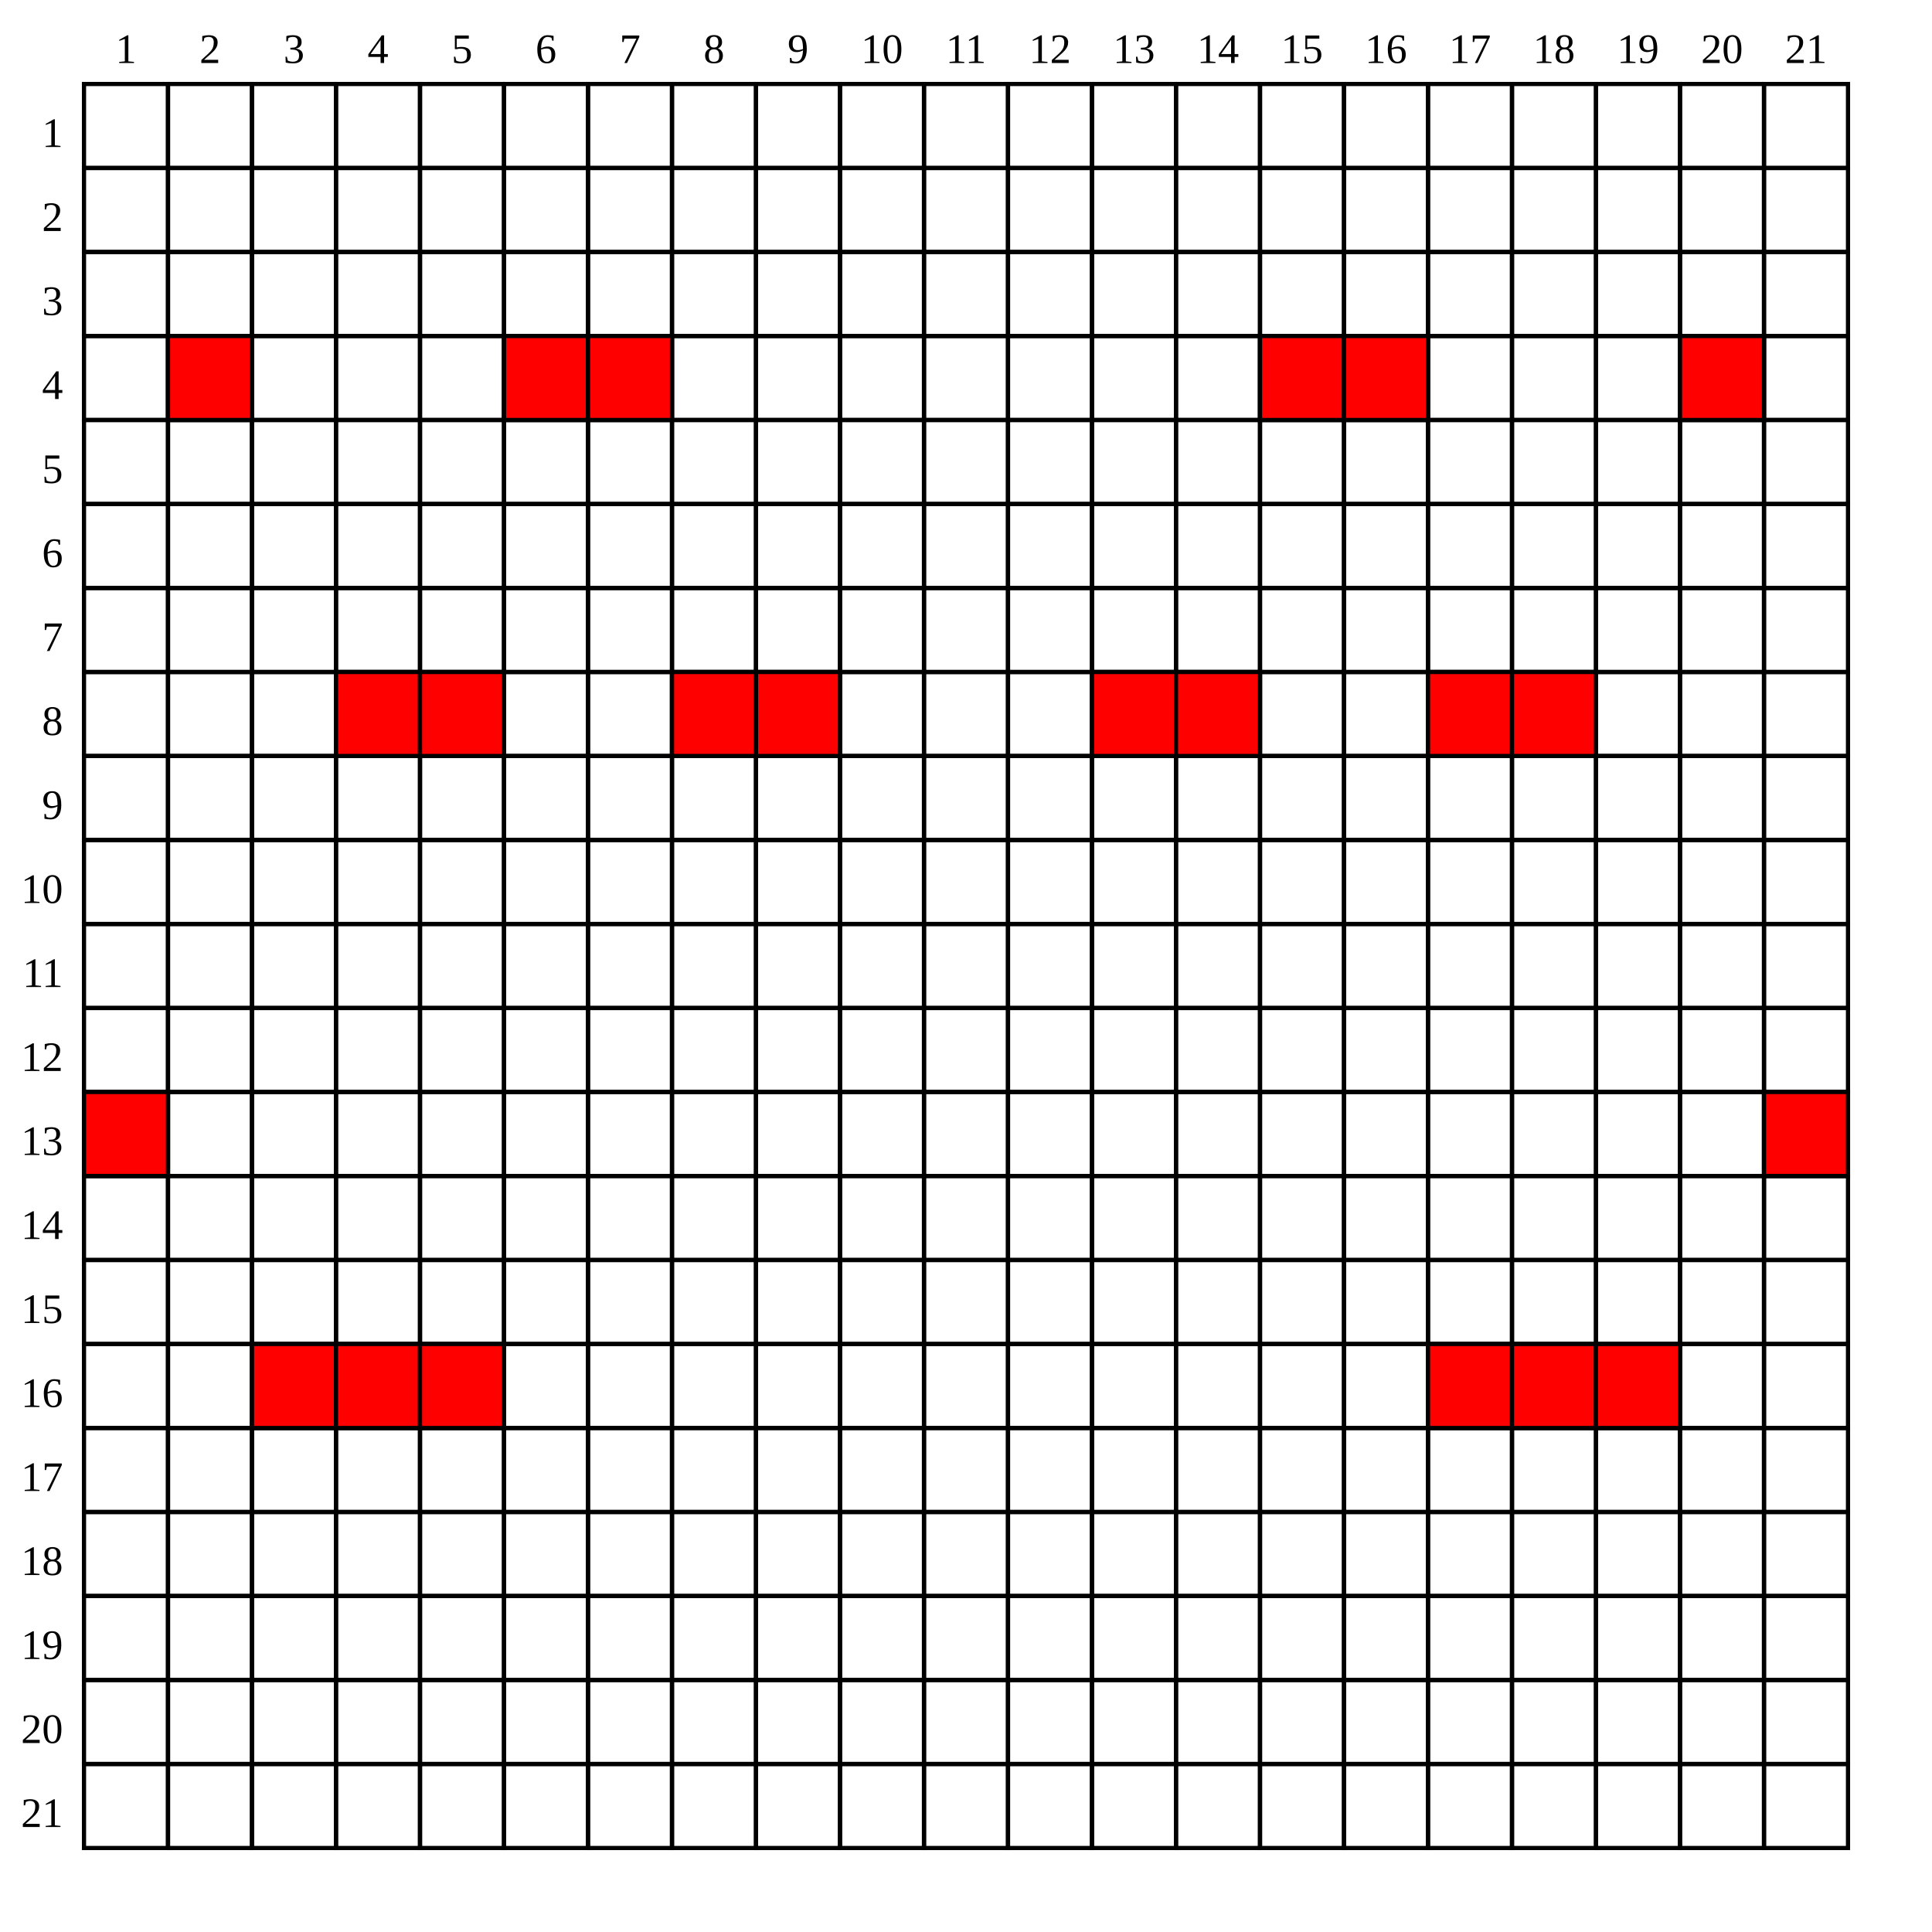
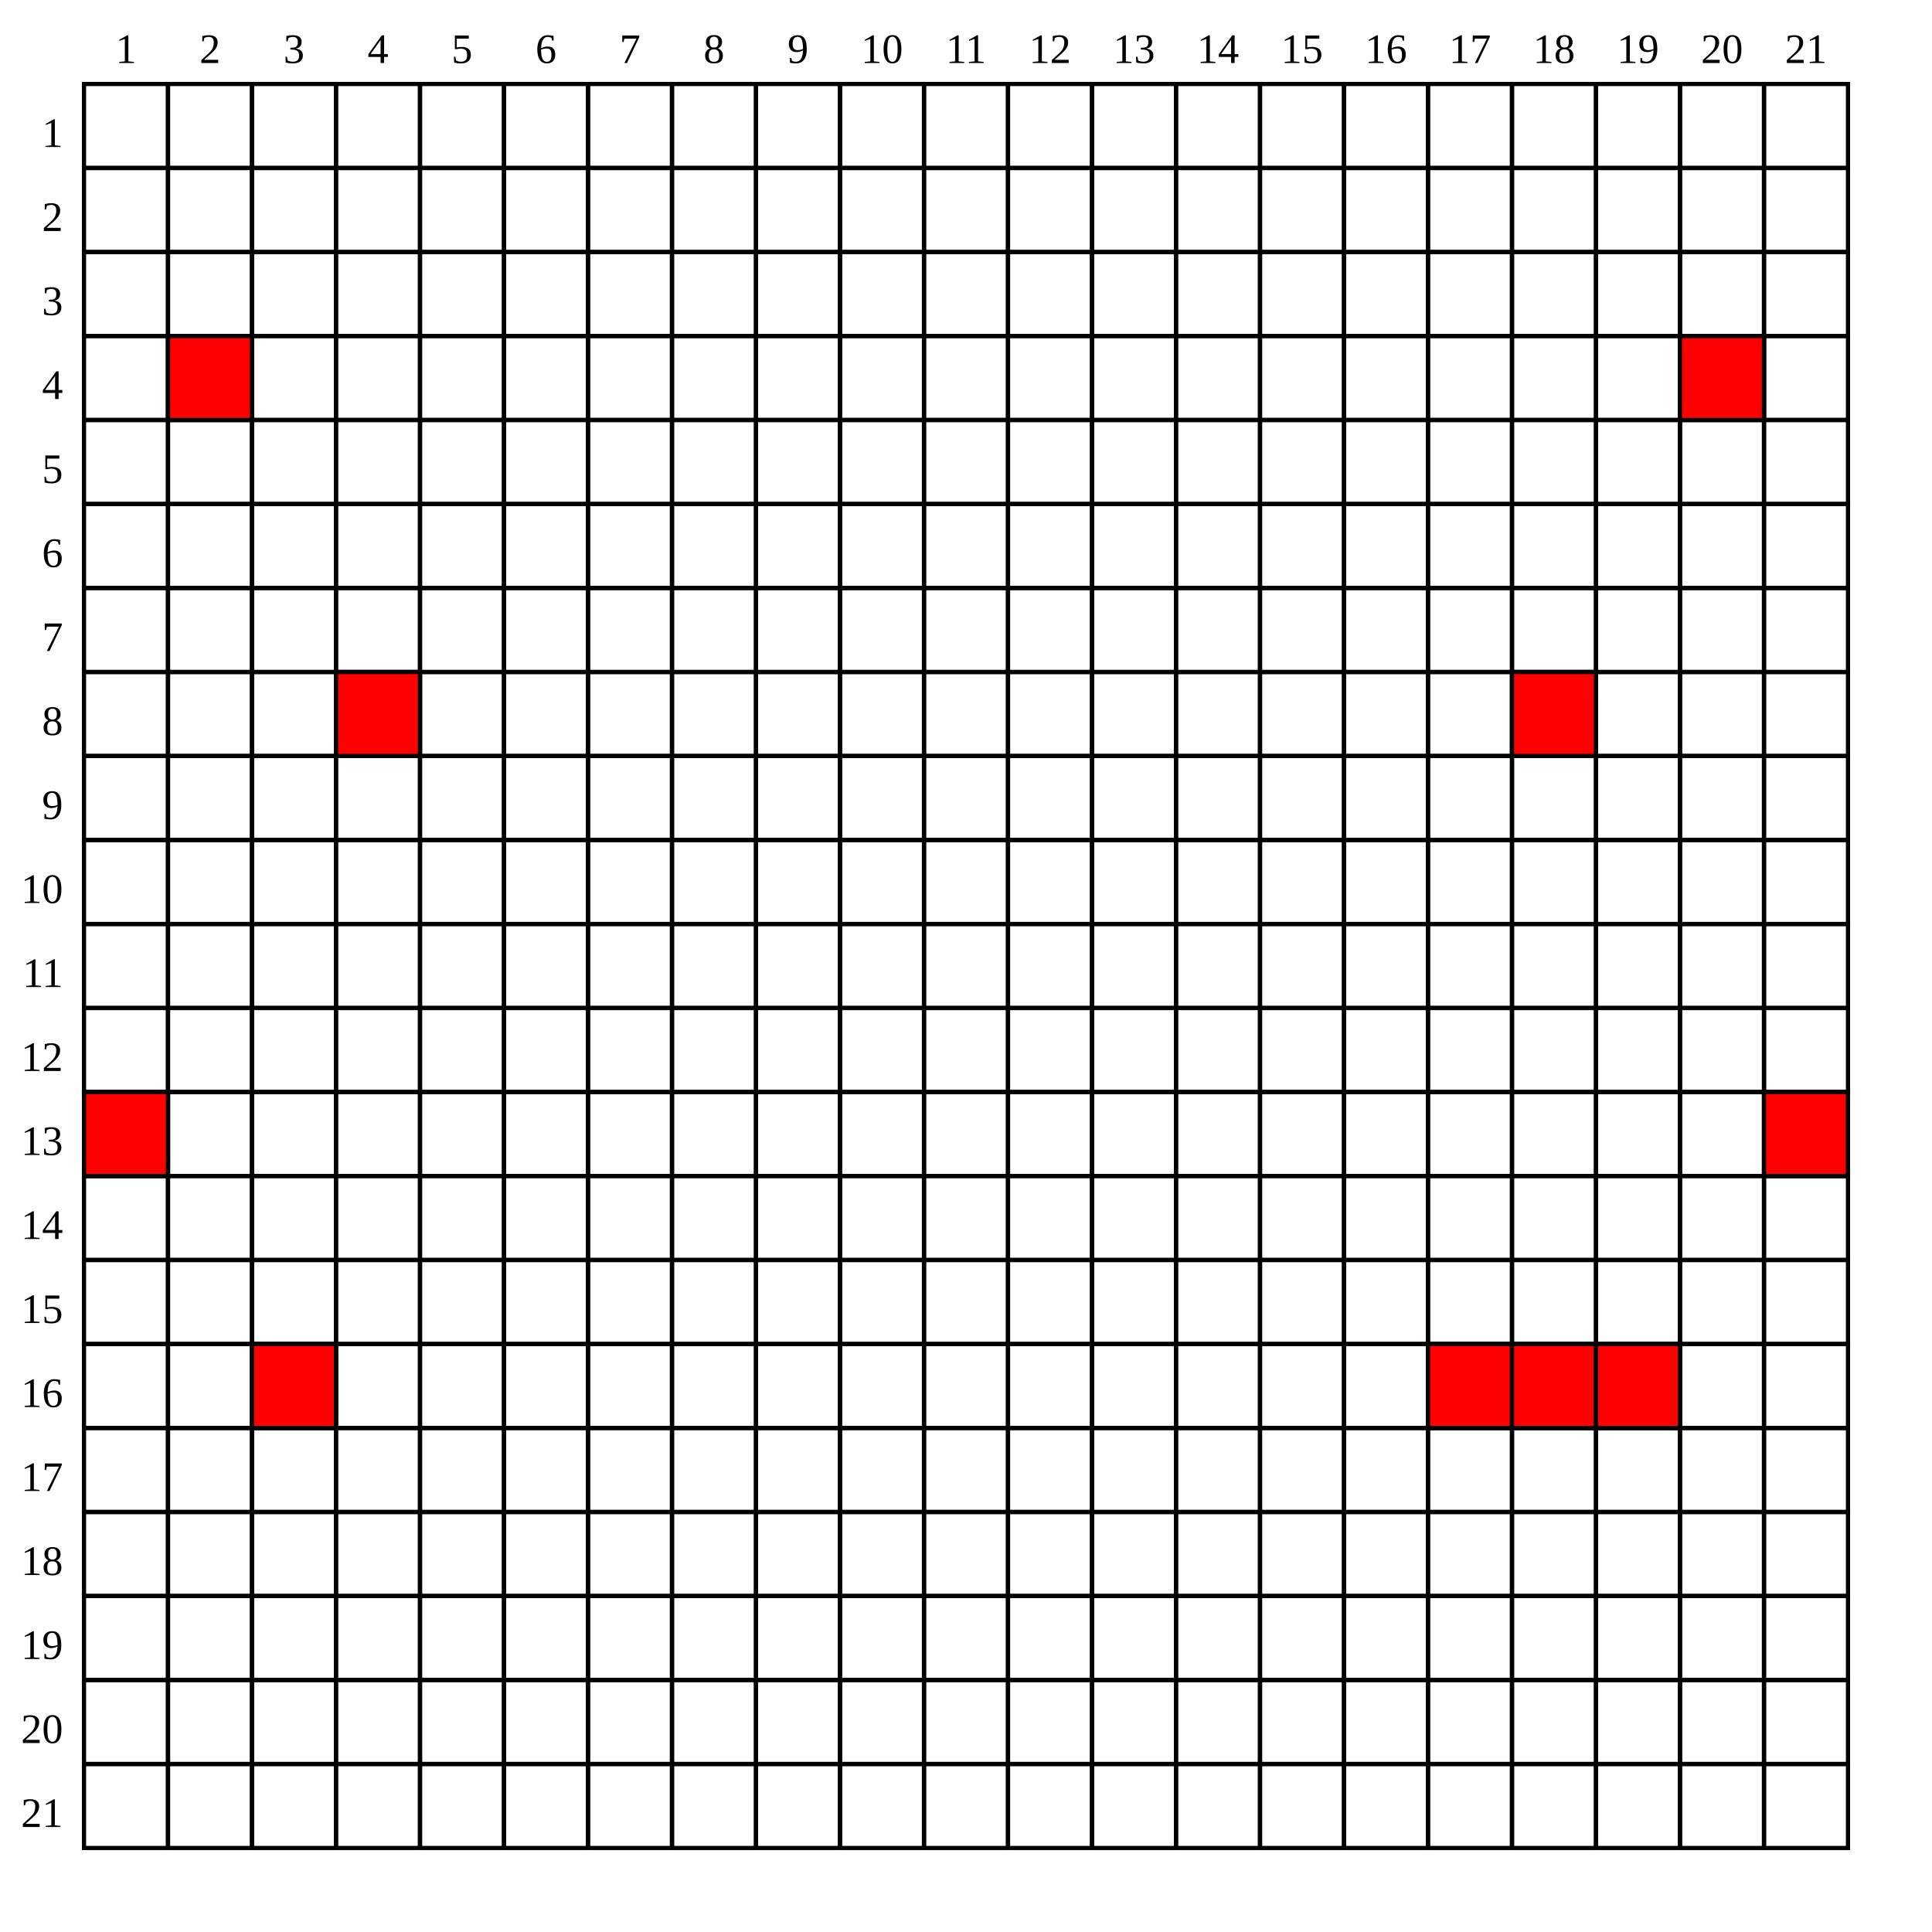
<svg xmlns="http://www.w3.org/2000/svg" baseProfile="full" height="2300" version="1.1" width="2300">
  <defs />
  <rect fill="white" height="2300" width="2300" x="0" y="0" />
  <rect fill="none" height="100" stroke="black" stroke-width="5" width="100" x="100" y="100" />
  <rect fill="none" height="100" stroke="black" stroke-width="5" width="100" x="100" y="200" />
  <rect fill="none" height="100" stroke="black" stroke-width="5" width="100" x="100" y="300" />
  <rect fill="none" height="100" stroke="black" stroke-width="5" width="100" x="100" y="400" />
  <rect fill="none" height="100" stroke="black" stroke-width="5" width="100" x="100" y="500" />
  <rect fill="none" height="100" stroke="black" stroke-width="5" width="100" x="100" y="600" />
  <rect fill="none" height="100" stroke="black" stroke-width="5" width="100" x="100" y="700" />
  <rect fill="none" height="100" stroke="black" stroke-width="5" width="100" x="100" y="800" />
  <rect fill="none" height="100" stroke="black" stroke-width="5" width="100" x="100" y="900" />
  <rect fill="none" height="100" stroke="black" stroke-width="5" width="100" x="100" y="1000" />
  <rect fill="none" height="100" stroke="black" stroke-width="5" width="100" x="100" y="1100" />
  <rect fill="none" height="100" stroke="black" stroke-width="5" width="100" x="100" y="1200" />
  <rect fill="none" height="100" stroke="black" stroke-width="5" width="100" x="100" y="1300" />
  <rect fill="none" height="100" stroke="black" stroke-width="5" width="100" x="100" y="1400" />
  <rect fill="none" height="100" stroke="black" stroke-width="5" width="100" x="100" y="1500" />
  <rect fill="none" height="100" stroke="black" stroke-width="5" width="100" x="100" y="1600" />
  <rect fill="none" height="100" stroke="black" stroke-width="5" width="100" x="100" y="1700" />
  <rect fill="none" height="100" stroke="black" stroke-width="5" width="100" x="100" y="1800" />
  <rect fill="none" height="100" stroke="black" stroke-width="5" width="100" x="100" y="1900" />
  <rect fill="none" height="100" stroke="black" stroke-width="5" width="100" x="100" y="2000" />
  <rect fill="none" height="100" stroke="black" stroke-width="5" width="100" x="100" y="2100" />
  <rect fill="none" height="100" stroke="black" stroke-width="5" width="100" x="200" y="100" />
  <rect fill="none" height="100" stroke="black" stroke-width="5" width="100" x="200" y="200" />
  <rect fill="none" height="100" stroke="black" stroke-width="5" width="100" x="200" y="300" />
  <rect fill="none" height="100" stroke="black" stroke-width="5" width="100" x="200" y="400" />
  <rect fill="none" height="100" stroke="black" stroke-width="5" width="100" x="200" y="500" />
  <rect fill="none" height="100" stroke="black" stroke-width="5" width="100" x="200" y="600" />
  <rect fill="none" height="100" stroke="black" stroke-width="5" width="100" x="200" y="700" />
  <rect fill="none" height="100" stroke="black" stroke-width="5" width="100" x="200" y="800" />
  <rect fill="none" height="100" stroke="black" stroke-width="5" width="100" x="200" y="900" />
  <rect fill="none" height="100" stroke="black" stroke-width="5" width="100" x="200" y="1000" />
  <rect fill="none" height="100" stroke="black" stroke-width="5" width="100" x="200" y="1100" />
  <rect fill="none" height="100" stroke="black" stroke-width="5" width="100" x="200" y="1200" />
  <rect fill="none" height="100" stroke="black" stroke-width="5" width="100" x="200" y="1300" />
  <rect fill="none" height="100" stroke="black" stroke-width="5" width="100" x="200" y="1400" />
  <rect fill="none" height="100" stroke="black" stroke-width="5" width="100" x="200" y="1500" />
  <rect fill="none" height="100" stroke="black" stroke-width="5" width="100" x="200" y="1600" />
  <rect fill="none" height="100" stroke="black" stroke-width="5" width="100" x="200" y="1700" />
  <rect fill="none" height="100" stroke="black" stroke-width="5" width="100" x="200" y="1800" />
  <rect fill="none" height="100" stroke="black" stroke-width="5" width="100" x="200" y="1900" />
  <rect fill="none" height="100" stroke="black" stroke-width="5" width="100" x="200" y="2000" />
  <rect fill="none" height="100" stroke="black" stroke-width="5" width="100" x="200" y="2100" />
  <rect fill="none" height="100" stroke="black" stroke-width="5" width="100" x="300" y="100" />
  <rect fill="none" height="100" stroke="black" stroke-width="5" width="100" x="300" y="200" />
  <rect fill="none" height="100" stroke="black" stroke-width="5" width="100" x="300" y="300" />
  <rect fill="none" height="100" stroke="black" stroke-width="5" width="100" x="300" y="400" />
  <rect fill="none" height="100" stroke="black" stroke-width="5" width="100" x="300" y="500" />
  <rect fill="none" height="100" stroke="black" stroke-width="5" width="100" x="300" y="600" />
  <rect fill="none" height="100" stroke="black" stroke-width="5" width="100" x="300" y="700" />
  <rect fill="none" height="100" stroke="black" stroke-width="5" width="100" x="300" y="800" />
  <rect fill="none" height="100" stroke="black" stroke-width="5" width="100" x="300" y="900" />
  <rect fill="none" height="100" stroke="black" stroke-width="5" width="100" x="300" y="1000" />
  <rect fill="none" height="100" stroke="black" stroke-width="5" width="100" x="300" y="1100" />
  <rect fill="none" height="100" stroke="black" stroke-width="5" width="100" x="300" y="1200" />
  <rect fill="none" height="100" stroke="black" stroke-width="5" width="100" x="300" y="1300" />
  <rect fill="none" height="100" stroke="black" stroke-width="5" width="100" x="300" y="1400" />
  <rect fill="none" height="100" stroke="black" stroke-width="5" width="100" x="300" y="1500" />
  <rect fill="none" height="100" stroke="black" stroke-width="5" width="100" x="300" y="1600" />
  <rect fill="none" height="100" stroke="black" stroke-width="5" width="100" x="300" y="1700" />
  <rect fill="none" height="100" stroke="black" stroke-width="5" width="100" x="300" y="1800" />
  <rect fill="none" height="100" stroke="black" stroke-width="5" width="100" x="300" y="1900" />
  <rect fill="none" height="100" stroke="black" stroke-width="5" width="100" x="300" y="2000" />
  <rect fill="none" height="100" stroke="black" stroke-width="5" width="100" x="300" y="2100" />
  <rect fill="none" height="100" stroke="black" stroke-width="5" width="100" x="400" y="100" />
  <rect fill="none" height="100" stroke="black" stroke-width="5" width="100" x="400" y="200" />
  <rect fill="none" height="100" stroke="black" stroke-width="5" width="100" x="400" y="300" />
  <rect fill="none" height="100" stroke="black" stroke-width="5" width="100" x="400" y="400" />
  <rect fill="none" height="100" stroke="black" stroke-width="5" width="100" x="400" y="500" />
  <rect fill="none" height="100" stroke="black" stroke-width="5" width="100" x="400" y="600" />
  <rect fill="none" height="100" stroke="black" stroke-width="5" width="100" x="400" y="700" />
  <rect fill="none" height="100" stroke="black" stroke-width="5" width="100" x="400" y="800" />
  <rect fill="none" height="100" stroke="black" stroke-width="5" width="100" x="400" y="900" />
  <rect fill="none" height="100" stroke="black" stroke-width="5" width="100" x="400" y="1000" />
  <rect fill="none" height="100" stroke="black" stroke-width="5" width="100" x="400" y="1100" />
  <rect fill="none" height="100" stroke="black" stroke-width="5" width="100" x="400" y="1200" />
  <rect fill="none" height="100" stroke="black" stroke-width="5" width="100" x="400" y="1300" />
  <rect fill="none" height="100" stroke="black" stroke-width="5" width="100" x="400" y="1400" />
  <rect fill="none" height="100" stroke="black" stroke-width="5" width="100" x="400" y="1500" />
  <rect fill="none" height="100" stroke="black" stroke-width="5" width="100" x="400" y="1600" />
  <rect fill="none" height="100" stroke="black" stroke-width="5" width="100" x="400" y="1700" />
  <rect fill="none" height="100" stroke="black" stroke-width="5" width="100" x="400" y="1800" />
  <rect fill="none" height="100" stroke="black" stroke-width="5" width="100" x="400" y="1900" />
  <rect fill="none" height="100" stroke="black" stroke-width="5" width="100" x="400" y="2000" />
  <rect fill="none" height="100" stroke="black" stroke-width="5" width="100" x="400" y="2100" />
  <rect fill="none" height="100" stroke="black" stroke-width="5" width="100" x="500" y="100" />
  <rect fill="none" height="100" stroke="black" stroke-width="5" width="100" x="500" y="200" />
  <rect fill="none" height="100" stroke="black" stroke-width="5" width="100" x="500" y="300" />
  <rect fill="none" height="100" stroke="black" stroke-width="5" width="100" x="500" y="400" />
  <rect fill="none" height="100" stroke="black" stroke-width="5" width="100" x="500" y="500" />
  <rect fill="none" height="100" stroke="black" stroke-width="5" width="100" x="500" y="600" />
  <rect fill="none" height="100" stroke="black" stroke-width="5" width="100" x="500" y="700" />
  <rect fill="none" height="100" stroke="black" stroke-width="5" width="100" x="500" y="800" />
  <rect fill="none" height="100" stroke="black" stroke-width="5" width="100" x="500" y="900" />
  <rect fill="none" height="100" stroke="black" stroke-width="5" width="100" x="500" y="1000" />
  <rect fill="none" height="100" stroke="black" stroke-width="5" width="100" x="500" y="1100" />
  <rect fill="none" height="100" stroke="black" stroke-width="5" width="100" x="500" y="1200" />
  <rect fill="none" height="100" stroke="black" stroke-width="5" width="100" x="500" y="1300" />
  <rect fill="none" height="100" stroke="black" stroke-width="5" width="100" x="500" y="1400" />
  <rect fill="none" height="100" stroke="black" stroke-width="5" width="100" x="500" y="1500" />
  <rect fill="none" height="100" stroke="black" stroke-width="5" width="100" x="500" y="1600" />
  <rect fill="none" height="100" stroke="black" stroke-width="5" width="100" x="500" y="1700" />
  <rect fill="none" height="100" stroke="black" stroke-width="5" width="100" x="500" y="1800" />
  <rect fill="none" height="100" stroke="black" stroke-width="5" width="100" x="500" y="1900" />
  <rect fill="none" height="100" stroke="black" stroke-width="5" width="100" x="500" y="2000" />
  <rect fill="none" height="100" stroke="black" stroke-width="5" width="100" x="500" y="2100" />
  <rect fill="none" height="100" stroke="black" stroke-width="5" width="100" x="600" y="100" />
  <rect fill="none" height="100" stroke="black" stroke-width="5" width="100" x="600" y="200" />
  <rect fill="none" height="100" stroke="black" stroke-width="5" width="100" x="600" y="300" />
  <rect fill="none" height="100" stroke="black" stroke-width="5" width="100" x="600" y="400" />
  <rect fill="none" height="100" stroke="black" stroke-width="5" width="100" x="600" y="500" />
  <rect fill="none" height="100" stroke="black" stroke-width="5" width="100" x="600" y="600" />
  <rect fill="none" height="100" stroke="black" stroke-width="5" width="100" x="600" y="700" />
  <rect fill="none" height="100" stroke="black" stroke-width="5" width="100" x="600" y="800" />
  <rect fill="none" height="100" stroke="black" stroke-width="5" width="100" x="600" y="900" />
  <rect fill="none" height="100" stroke="black" stroke-width="5" width="100" x="600" y="1000" />
  <rect fill="none" height="100" stroke="black" stroke-width="5" width="100" x="600" y="1100" />
  <rect fill="none" height="100" stroke="black" stroke-width="5" width="100" x="600" y="1200" />
  <rect fill="none" height="100" stroke="black" stroke-width="5" width="100" x="600" y="1300" />
  <rect fill="none" height="100" stroke="black" stroke-width="5" width="100" x="600" y="1400" />
  <rect fill="none" height="100" stroke="black" stroke-width="5" width="100" x="600" y="1500" />
  <rect fill="none" height="100" stroke="black" stroke-width="5" width="100" x="600" y="1600" />
  <rect fill="none" height="100" stroke="black" stroke-width="5" width="100" x="600" y="1700" />
  <rect fill="none" height="100" stroke="black" stroke-width="5" width="100" x="600" y="1800" />
  <rect fill="none" height="100" stroke="black" stroke-width="5" width="100" x="600" y="1900" />
  <rect fill="none" height="100" stroke="black" stroke-width="5" width="100" x="600" y="2000" />
  <rect fill="none" height="100" stroke="black" stroke-width="5" width="100" x="600" y="2100" />
  <rect fill="none" height="100" stroke="black" stroke-width="5" width="100" x="700" y="100" />
  <rect fill="none" height="100" stroke="black" stroke-width="5" width="100" x="700" y="200" />
  <rect fill="none" height="100" stroke="black" stroke-width="5" width="100" x="700" y="300" />
  <rect fill="none" height="100" stroke="black" stroke-width="5" width="100" x="700" y="400" />
  <rect fill="none" height="100" stroke="black" stroke-width="5" width="100" x="700" y="500" />
  <rect fill="none" height="100" stroke="black" stroke-width="5" width="100" x="700" y="600" />
  <rect fill="none" height="100" stroke="black" stroke-width="5" width="100" x="700" y="700" />
  <rect fill="none" height="100" stroke="black" stroke-width="5" width="100" x="700" y="800" />
  <rect fill="none" height="100" stroke="black" stroke-width="5" width="100" x="700" y="900" />
  <rect fill="none" height="100" stroke="black" stroke-width="5" width="100" x="700" y="1000" />
  <rect fill="none" height="100" stroke="black" stroke-width="5" width="100" x="700" y="1100" />
  <rect fill="none" height="100" stroke="black" stroke-width="5" width="100" x="700" y="1200" />
  <rect fill="none" height="100" stroke="black" stroke-width="5" width="100" x="700" y="1300" />
  <rect fill="none" height="100" stroke="black" stroke-width="5" width="100" x="700" y="1400" />
  <rect fill="none" height="100" stroke="black" stroke-width="5" width="100" x="700" y="1500" />
  <rect fill="none" height="100" stroke="black" stroke-width="5" width="100" x="700" y="1600" />
  <rect fill="none" height="100" stroke="black" stroke-width="5" width="100" x="700" y="1700" />
  <rect fill="none" height="100" stroke="black" stroke-width="5" width="100" x="700" y="1800" />
  <rect fill="none" height="100" stroke="black" stroke-width="5" width="100" x="700" y="1900" />
  <rect fill="none" height="100" stroke="black" stroke-width="5" width="100" x="700" y="2000" />
  <rect fill="none" height="100" stroke="black" stroke-width="5" width="100" x="700" y="2100" />
  <rect fill="none" height="100" stroke="black" stroke-width="5" width="100" x="800" y="100" />
  <rect fill="none" height="100" stroke="black" stroke-width="5" width="100" x="800" y="200" />
  <rect fill="none" height="100" stroke="black" stroke-width="5" width="100" x="800" y="300" />
  <rect fill="none" height="100" stroke="black" stroke-width="5" width="100" x="800" y="400" />
  <rect fill="none" height="100" stroke="black" stroke-width="5" width="100" x="800" y="500" />
  <rect fill="none" height="100" stroke="black" stroke-width="5" width="100" x="800" y="600" />
  <rect fill="none" height="100" stroke="black" stroke-width="5" width="100" x="800" y="700" />
  <rect fill="none" height="100" stroke="black" stroke-width="5" width="100" x="800" y="800" />
  <rect fill="none" height="100" stroke="black" stroke-width="5" width="100" x="800" y="900" />
  <rect fill="none" height="100" stroke="black" stroke-width="5" width="100" x="800" y="1000" />
  <rect fill="none" height="100" stroke="black" stroke-width="5" width="100" x="800" y="1100" />
  <rect fill="none" height="100" stroke="black" stroke-width="5" width="100" x="800" y="1200" />
  <rect fill="none" height="100" stroke="black" stroke-width="5" width="100" x="800" y="1300" />
  <rect fill="none" height="100" stroke="black" stroke-width="5" width="100" x="800" y="1400" />
  <rect fill="none" height="100" stroke="black" stroke-width="5" width="100" x="800" y="1500" />
  <rect fill="none" height="100" stroke="black" stroke-width="5" width="100" x="800" y="1600" />
  <rect fill="none" height="100" stroke="black" stroke-width="5" width="100" x="800" y="1700" />
  <rect fill="none" height="100" stroke="black" stroke-width="5" width="100" x="800" y="1800" />
  <rect fill="none" height="100" stroke="black" stroke-width="5" width="100" x="800" y="1900" />
  <rect fill="none" height="100" stroke="black" stroke-width="5" width="100" x="800" y="2000" />
  <rect fill="none" height="100" stroke="black" stroke-width="5" width="100" x="800" y="2100" />
  <rect fill="none" height="100" stroke="black" stroke-width="5" width="100" x="900" y="100" />
  <rect fill="none" height="100" stroke="black" stroke-width="5" width="100" x="900" y="200" />
  <rect fill="none" height="100" stroke="black" stroke-width="5" width="100" x="900" y="300" />
  <rect fill="none" height="100" stroke="black" stroke-width="5" width="100" x="900" y="400" />
  <rect fill="none" height="100" stroke="black" stroke-width="5" width="100" x="900" y="500" />
  <rect fill="none" height="100" stroke="black" stroke-width="5" width="100" x="900" y="600" />
  <rect fill="none" height="100" stroke="black" stroke-width="5" width="100" x="900" y="700" />
  <rect fill="none" height="100" stroke="black" stroke-width="5" width="100" x="900" y="800" />
  <rect fill="none" height="100" stroke="black" stroke-width="5" width="100" x="900" y="900" />
  <rect fill="none" height="100" stroke="black" stroke-width="5" width="100" x="900" y="1000" />
  <rect fill="none" height="100" stroke="black" stroke-width="5" width="100" x="900" y="1100" />
  <rect fill="none" height="100" stroke="black" stroke-width="5" width="100" x="900" y="1200" />
  <rect fill="none" height="100" stroke="black" stroke-width="5" width="100" x="900" y="1300" />
  <rect fill="none" height="100" stroke="black" stroke-width="5" width="100" x="900" y="1400" />
  <rect fill="none" height="100" stroke="black" stroke-width="5" width="100" x="900" y="1500" />
  <rect fill="none" height="100" stroke="black" stroke-width="5" width="100" x="900" y="1600" />
  <rect fill="none" height="100" stroke="black" stroke-width="5" width="100" x="900" y="1700" />
  <rect fill="none" height="100" stroke="black" stroke-width="5" width="100" x="900" y="1800" />
  <rect fill="none" height="100" stroke="black" stroke-width="5" width="100" x="900" y="1900" />
  <rect fill="none" height="100" stroke="black" stroke-width="5" width="100" x="900" y="2000" />
  <rect fill="none" height="100" stroke="black" stroke-width="5" width="100" x="900" y="2100" />
  <rect fill="none" height="100" stroke="black" stroke-width="5" width="100" x="1000" y="100" />
  <rect fill="none" height="100" stroke="black" stroke-width="5" width="100" x="1000" y="200" />
  <rect fill="none" height="100" stroke="black" stroke-width="5" width="100" x="1000" y="300" />
  <rect fill="none" height="100" stroke="black" stroke-width="5" width="100" x="1000" y="400" />
  <rect fill="none" height="100" stroke="black" stroke-width="5" width="100" x="1000" y="500" />
  <rect fill="none" height="100" stroke="black" stroke-width="5" width="100" x="1000" y="600" />
  <rect fill="none" height="100" stroke="black" stroke-width="5" width="100" x="1000" y="700" />
  <rect fill="none" height="100" stroke="black" stroke-width="5" width="100" x="1000" y="800" />
  <rect fill="none" height="100" stroke="black" stroke-width="5" width="100" x="1000" y="900" />
  <rect fill="none" height="100" stroke="black" stroke-width="5" width="100" x="1000" y="1000" />
  <rect fill="none" height="100" stroke="black" stroke-width="5" width="100" x="1000" y="1100" />
  <rect fill="none" height="100" stroke="black" stroke-width="5" width="100" x="1000" y="1200" />
  <rect fill="none" height="100" stroke="black" stroke-width="5" width="100" x="1000" y="1300" />
  <rect fill="none" height="100" stroke="black" stroke-width="5" width="100" x="1000" y="1400" />
  <rect fill="none" height="100" stroke="black" stroke-width="5" width="100" x="1000" y="1500" />
  <rect fill="none" height="100" stroke="black" stroke-width="5" width="100" x="1000" y="1600" />
  <rect fill="none" height="100" stroke="black" stroke-width="5" width="100" x="1000" y="1700" />
  <rect fill="none" height="100" stroke="black" stroke-width="5" width="100" x="1000" y="1800" />
  <rect fill="none" height="100" stroke="black" stroke-width="5" width="100" x="1000" y="1900" />
  <rect fill="none" height="100" stroke="black" stroke-width="5" width="100" x="1000" y="2000" />
  <rect fill="none" height="100" stroke="black" stroke-width="5" width="100" x="1000" y="2100" />
  <rect fill="none" height="100" stroke="black" stroke-width="5" width="100" x="1100" y="100" />
  <rect fill="none" height="100" stroke="black" stroke-width="5" width="100" x="1100" y="200" />
  <rect fill="none" height="100" stroke="black" stroke-width="5" width="100" x="1100" y="300" />
  <rect fill="none" height="100" stroke="black" stroke-width="5" width="100" x="1100" y="400" />
  <rect fill="none" height="100" stroke="black" stroke-width="5" width="100" x="1100" y="500" />
  <rect fill="none" height="100" stroke="black" stroke-width="5" width="100" x="1100" y="600" />
  <rect fill="none" height="100" stroke="black" stroke-width="5" width="100" x="1100" y="700" />
  <rect fill="none" height="100" stroke="black" stroke-width="5" width="100" x="1100" y="800" />
  <rect fill="none" height="100" stroke="black" stroke-width="5" width="100" x="1100" y="900" />
  <rect fill="none" height="100" stroke="black" stroke-width="5" width="100" x="1100" y="1000" />
  <rect fill="none" height="100" stroke="black" stroke-width="5" width="100" x="1100" y="1100" />
  <rect fill="none" height="100" stroke="black" stroke-width="5" width="100" x="1100" y="1200" />
  <rect fill="none" height="100" stroke="black" stroke-width="5" width="100" x="1100" y="1300" />
  <rect fill="none" height="100" stroke="black" stroke-width="5" width="100" x="1100" y="1400" />
  <rect fill="none" height="100" stroke="black" stroke-width="5" width="100" x="1100" y="1500" />
  <rect fill="none" height="100" stroke="black" stroke-width="5" width="100" x="1100" y="1600" />
  <rect fill="none" height="100" stroke="black" stroke-width="5" width="100" x="1100" y="1700" />
  <rect fill="none" height="100" stroke="black" stroke-width="5" width="100" x="1100" y="1800" />
  <rect fill="none" height="100" stroke="black" stroke-width="5" width="100" x="1100" y="1900" />
  <rect fill="none" height="100" stroke="black" stroke-width="5" width="100" x="1100" y="2000" />
  <rect fill="none" height="100" stroke="black" stroke-width="5" width="100" x="1100" y="2100" />
  <rect fill="none" height="100" stroke="black" stroke-width="5" width="100" x="1200" y="100" />
  <rect fill="none" height="100" stroke="black" stroke-width="5" width="100" x="1200" y="200" />
  <rect fill="none" height="100" stroke="black" stroke-width="5" width="100" x="1200" y="300" />
  <rect fill="none" height="100" stroke="black" stroke-width="5" width="100" x="1200" y="400" />
  <rect fill="none" height="100" stroke="black" stroke-width="5" width="100" x="1200" y="500" />
  <rect fill="none" height="100" stroke="black" stroke-width="5" width="100" x="1200" y="600" />
  <rect fill="none" height="100" stroke="black" stroke-width="5" width="100" x="1200" y="700" />
  <rect fill="none" height="100" stroke="black" stroke-width="5" width="100" x="1200" y="800" />
  <rect fill="none" height="100" stroke="black" stroke-width="5" width="100" x="1200" y="900" />
  <rect fill="none" height="100" stroke="black" stroke-width="5" width="100" x="1200" y="1000" />
  <rect fill="none" height="100" stroke="black" stroke-width="5" width="100" x="1200" y="1100" />
  <rect fill="none" height="100" stroke="black" stroke-width="5" width="100" x="1200" y="1200" />
  <rect fill="none" height="100" stroke="black" stroke-width="5" width="100" x="1200" y="1300" />
  <rect fill="none" height="100" stroke="black" stroke-width="5" width="100" x="1200" y="1400" />
  <rect fill="none" height="100" stroke="black" stroke-width="5" width="100" x="1200" y="1500" />
  <rect fill="none" height="100" stroke="black" stroke-width="5" width="100" x="1200" y="1600" />
  <rect fill="none" height="100" stroke="black" stroke-width="5" width="100" x="1200" y="1700" />
  <rect fill="none" height="100" stroke="black" stroke-width="5" width="100" x="1200" y="1800" />
  <rect fill="none" height="100" stroke="black" stroke-width="5" width="100" x="1200" y="1900" />
  <rect fill="none" height="100" stroke="black" stroke-width="5" width="100" x="1200" y="2000" />
  <rect fill="none" height="100" stroke="black" stroke-width="5" width="100" x="1200" y="2100" />
  <rect fill="none" height="100" stroke="black" stroke-width="5" width="100" x="1300" y="100" />
  <rect fill="none" height="100" stroke="black" stroke-width="5" width="100" x="1300" y="200" />
  <rect fill="none" height="100" stroke="black" stroke-width="5" width="100" x="1300" y="300" />
  <rect fill="none" height="100" stroke="black" stroke-width="5" width="100" x="1300" y="400" />
  <rect fill="none" height="100" stroke="black" stroke-width="5" width="100" x="1300" y="500" />
  <rect fill="none" height="100" stroke="black" stroke-width="5" width="100" x="1300" y="600" />
  <rect fill="none" height="100" stroke="black" stroke-width="5" width="100" x="1300" y="700" />
  <rect fill="none" height="100" stroke="black" stroke-width="5" width="100" x="1300" y="800" />
  <rect fill="none" height="100" stroke="black" stroke-width="5" width="100" x="1300" y="900" />
  <rect fill="none" height="100" stroke="black" stroke-width="5" width="100" x="1300" y="1000" />
  <rect fill="none" height="100" stroke="black" stroke-width="5" width="100" x="1300" y="1100" />
  <rect fill="none" height="100" stroke="black" stroke-width="5" width="100" x="1300" y="1200" />
  <rect fill="none" height="100" stroke="black" stroke-width="5" width="100" x="1300" y="1300" />
  <rect fill="none" height="100" stroke="black" stroke-width="5" width="100" x="1300" y="1400" />
  <rect fill="none" height="100" stroke="black" stroke-width="5" width="100" x="1300" y="1500" />
  <rect fill="none" height="100" stroke="black" stroke-width="5" width="100" x="1300" y="1600" />
  <rect fill="none" height="100" stroke="black" stroke-width="5" width="100" x="1300" y="1700" />
  <rect fill="none" height="100" stroke="black" stroke-width="5" width="100" x="1300" y="1800" />
  <rect fill="none" height="100" stroke="black" stroke-width="5" width="100" x="1300" y="1900" />
  <rect fill="none" height="100" stroke="black" stroke-width="5" width="100" x="1300" y="2000" />
  <rect fill="none" height="100" stroke="black" stroke-width="5" width="100" x="1300" y="2100" />
  <rect fill="none" height="100" stroke="black" stroke-width="5" width="100" x="1400" y="100" />
  <rect fill="none" height="100" stroke="black" stroke-width="5" width="100" x="1400" y="200" />
  <rect fill="none" height="100" stroke="black" stroke-width="5" width="100" x="1400" y="300" />
  <rect fill="none" height="100" stroke="black" stroke-width="5" width="100" x="1400" y="400" />
  <rect fill="none" height="100" stroke="black" stroke-width="5" width="100" x="1400" y="500" />
  <rect fill="none" height="100" stroke="black" stroke-width="5" width="100" x="1400" y="600" />
  <rect fill="none" height="100" stroke="black" stroke-width="5" width="100" x="1400" y="700" />
  <rect fill="none" height="100" stroke="black" stroke-width="5" width="100" x="1400" y="800" />
  <rect fill="none" height="100" stroke="black" stroke-width="5" width="100" x="1400" y="900" />
  <rect fill="none" height="100" stroke="black" stroke-width="5" width="100" x="1400" y="1000" />
  <rect fill="none" height="100" stroke="black" stroke-width="5" width="100" x="1400" y="1100" />
  <rect fill="none" height="100" stroke="black" stroke-width="5" width="100" x="1400" y="1200" />
  <rect fill="none" height="100" stroke="black" stroke-width="5" width="100" x="1400" y="1300" />
  <rect fill="none" height="100" stroke="black" stroke-width="5" width="100" x="1400" y="1400" />
  <rect fill="none" height="100" stroke="black" stroke-width="5" width="100" x="1400" y="1500" />
  <rect fill="none" height="100" stroke="black" stroke-width="5" width="100" x="1400" y="1600" />
  <rect fill="none" height="100" stroke="black" stroke-width="5" width="100" x="1400" y="1700" />
  <rect fill="none" height="100" stroke="black" stroke-width="5" width="100" x="1400" y="1800" />
  <rect fill="none" height="100" stroke="black" stroke-width="5" width="100" x="1400" y="1900" />
  <rect fill="none" height="100" stroke="black" stroke-width="5" width="100" x="1400" y="2000" />
  <rect fill="none" height="100" stroke="black" stroke-width="5" width="100" x="1400" y="2100" />
  <rect fill="none" height="100" stroke="black" stroke-width="5" width="100" x="1500" y="100" />
  <rect fill="none" height="100" stroke="black" stroke-width="5" width="100" x="1500" y="200" />
  <rect fill="none" height="100" stroke="black" stroke-width="5" width="100" x="1500" y="300" />
  <rect fill="none" height="100" stroke="black" stroke-width="5" width="100" x="1500" y="400" />
  <rect fill="none" height="100" stroke="black" stroke-width="5" width="100" x="1500" y="500" />
  <rect fill="none" height="100" stroke="black" stroke-width="5" width="100" x="1500" y="600" />
  <rect fill="none" height="100" stroke="black" stroke-width="5" width="100" x="1500" y="700" />
  <rect fill="none" height="100" stroke="black" stroke-width="5" width="100" x="1500" y="800" />
  <rect fill="none" height="100" stroke="black" stroke-width="5" width="100" x="1500" y="900" />
  <rect fill="none" height="100" stroke="black" stroke-width="5" width="100" x="1500" y="1000" />
  <rect fill="none" height="100" stroke="black" stroke-width="5" width="100" x="1500" y="1100" />
  <rect fill="none" height="100" stroke="black" stroke-width="5" width="100" x="1500" y="1200" />
  <rect fill="none" height="100" stroke="black" stroke-width="5" width="100" x="1500" y="1300" />
  <rect fill="none" height="100" stroke="black" stroke-width="5" width="100" x="1500" y="1400" />
  <rect fill="none" height="100" stroke="black" stroke-width="5" width="100" x="1500" y="1500" />
  <rect fill="none" height="100" stroke="black" stroke-width="5" width="100" x="1500" y="1600" />
  <rect fill="none" height="100" stroke="black" stroke-width="5" width="100" x="1500" y="1700" />
  <rect fill="none" height="100" stroke="black" stroke-width="5" width="100" x="1500" y="1800" />
  <rect fill="none" height="100" stroke="black" stroke-width="5" width="100" x="1500" y="1900" />
  <rect fill="none" height="100" stroke="black" stroke-width="5" width="100" x="1500" y="2000" />
  <rect fill="none" height="100" stroke="black" stroke-width="5" width="100" x="1500" y="2100" />
  <rect fill="none" height="100" stroke="black" stroke-width="5" width="100" x="1600" y="100" />
  <rect fill="none" height="100" stroke="black" stroke-width="5" width="100" x="1600" y="200" />
  <rect fill="none" height="100" stroke="black" stroke-width="5" width="100" x="1600" y="300" />
  <rect fill="none" height="100" stroke="black" stroke-width="5" width="100" x="1600" y="400" />
  <rect fill="none" height="100" stroke="black" stroke-width="5" width="100" x="1600" y="500" />
  <rect fill="none" height="100" stroke="black" stroke-width="5" width="100" x="1600" y="600" />
  <rect fill="none" height="100" stroke="black" stroke-width="5" width="100" x="1600" y="700" />
  <rect fill="none" height="100" stroke="black" stroke-width="5" width="100" x="1600" y="800" />
  <rect fill="none" height="100" stroke="black" stroke-width="5" width="100" x="1600" y="900" />
  <rect fill="none" height="100" stroke="black" stroke-width="5" width="100" x="1600" y="1000" />
  <rect fill="none" height="100" stroke="black" stroke-width="5" width="100" x="1600" y="1100" />
  <rect fill="none" height="100" stroke="black" stroke-width="5" width="100" x="1600" y="1200" />
  <rect fill="none" height="100" stroke="black" stroke-width="5" width="100" x="1600" y="1300" />
  <rect fill="none" height="100" stroke="black" stroke-width="5" width="100" x="1600" y="1400" />
  <rect fill="none" height="100" stroke="black" stroke-width="5" width="100" x="1600" y="1500" />
  <rect fill="none" height="100" stroke="black" stroke-width="5" width="100" x="1600" y="1600" />
  <rect fill="none" height="100" stroke="black" stroke-width="5" width="100" x="1600" y="1700" />
  <rect fill="none" height="100" stroke="black" stroke-width="5" width="100" x="1600" y="1800" />
  <rect fill="none" height="100" stroke="black" stroke-width="5" width="100" x="1600" y="1900" />
  <rect fill="none" height="100" stroke="black" stroke-width="5" width="100" x="1600" y="2000" />
  <rect fill="none" height="100" stroke="black" stroke-width="5" width="100" x="1600" y="2100" />
  <rect fill="none" height="100" stroke="black" stroke-width="5" width="100" x="1700" y="100" />
  <rect fill="none" height="100" stroke="black" stroke-width="5" width="100" x="1700" y="200" />
  <rect fill="none" height="100" stroke="black" stroke-width="5" width="100" x="1700" y="300" />
  <rect fill="none" height="100" stroke="black" stroke-width="5" width="100" x="1700" y="400" />
  <rect fill="none" height="100" stroke="black" stroke-width="5" width="100" x="1700" y="500" />
  <rect fill="none" height="100" stroke="black" stroke-width="5" width="100" x="1700" y="600" />
  <rect fill="none" height="100" stroke="black" stroke-width="5" width="100" x="1700" y="700" />
  <rect fill="none" height="100" stroke="black" stroke-width="5" width="100" x="1700" y="800" />
  <rect fill="none" height="100" stroke="black" stroke-width="5" width="100" x="1700" y="900" />
  <rect fill="none" height="100" stroke="black" stroke-width="5" width="100" x="1700" y="1000" />
  <rect fill="none" height="100" stroke="black" stroke-width="5" width="100" x="1700" y="1100" />
  <rect fill="none" height="100" stroke="black" stroke-width="5" width="100" x="1700" y="1200" />
  <rect fill="none" height="100" stroke="black" stroke-width="5" width="100" x="1700" y="1300" />
  <rect fill="none" height="100" stroke="black" stroke-width="5" width="100" x="1700" y="1400" />
  <rect fill="none" height="100" stroke="black" stroke-width="5" width="100" x="1700" y="1500" />
  <rect fill="none" height="100" stroke="black" stroke-width="5" width="100" x="1700" y="1600" />
  <rect fill="none" height="100" stroke="black" stroke-width="5" width="100" x="1700" y="1700" />
  <rect fill="none" height="100" stroke="black" stroke-width="5" width="100" x="1700" y="1800" />
  <rect fill="none" height="100" stroke="black" stroke-width="5" width="100" x="1700" y="1900" />
  <rect fill="none" height="100" stroke="black" stroke-width="5" width="100" x="1700" y="2000" />
  <rect fill="none" height="100" stroke="black" stroke-width="5" width="100" x="1700" y="2100" />
  <rect fill="none" height="100" stroke="black" stroke-width="5" width="100" x="1800" y="100" />
  <rect fill="none" height="100" stroke="black" stroke-width="5" width="100" x="1800" y="200" />
  <rect fill="none" height="100" stroke="black" stroke-width="5" width="100" x="1800" y="300" />
  <rect fill="none" height="100" stroke="black" stroke-width="5" width="100" x="1800" y="400" />
  <rect fill="none" height="100" stroke="black" stroke-width="5" width="100" x="1800" y="500" />
  <rect fill="none" height="100" stroke="black" stroke-width="5" width="100" x="1800" y="600" />
  <rect fill="none" height="100" stroke="black" stroke-width="5" width="100" x="1800" y="700" />
  <rect fill="none" height="100" stroke="black" stroke-width="5" width="100" x="1800" y="800" />
  <rect fill="none" height="100" stroke="black" stroke-width="5" width="100" x="1800" y="900" />
  <rect fill="none" height="100" stroke="black" stroke-width="5" width="100" x="1800" y="1000" />
  <rect fill="none" height="100" stroke="black" stroke-width="5" width="100" x="1800" y="1100" />
  <rect fill="none" height="100" stroke="black" stroke-width="5" width="100" x="1800" y="1200" />
  <rect fill="none" height="100" stroke="black" stroke-width="5" width="100" x="1800" y="1300" />
  <rect fill="none" height="100" stroke="black" stroke-width="5" width="100" x="1800" y="1400" />
  <rect fill="none" height="100" stroke="black" stroke-width="5" width="100" x="1800" y="1500" />
  <rect fill="none" height="100" stroke="black" stroke-width="5" width="100" x="1800" y="1600" />
  <rect fill="none" height="100" stroke="black" stroke-width="5" width="100" x="1800" y="1700" />
  <rect fill="none" height="100" stroke="black" stroke-width="5" width="100" x="1800" y="1800" />
  <rect fill="none" height="100" stroke="black" stroke-width="5" width="100" x="1800" y="1900" />
  <rect fill="none" height="100" stroke="black" stroke-width="5" width="100" x="1800" y="2000" />
  <rect fill="none" height="100" stroke="black" stroke-width="5" width="100" x="1800" y="2100" />
  <rect fill="none" height="100" stroke="black" stroke-width="5" width="100" x="1900" y="100" />
  <rect fill="none" height="100" stroke="black" stroke-width="5" width="100" x="1900" y="200" />
  <rect fill="none" height="100" stroke="black" stroke-width="5" width="100" x="1900" y="300" />
  <rect fill="none" height="100" stroke="black" stroke-width="5" width="100" x="1900" y="400" />
  <rect fill="none" height="100" stroke="black" stroke-width="5" width="100" x="1900" y="500" />
  <rect fill="none" height="100" stroke="black" stroke-width="5" width="100" x="1900" y="600" />
  <rect fill="none" height="100" stroke="black" stroke-width="5" width="100" x="1900" y="700" />
  <rect fill="none" height="100" stroke="black" stroke-width="5" width="100" x="1900" y="800" />
  <rect fill="none" height="100" stroke="black" stroke-width="5" width="100" x="1900" y="900" />
  <rect fill="none" height="100" stroke="black" stroke-width="5" width="100" x="1900" y="1000" />
  <rect fill="none" height="100" stroke="black" stroke-width="5" width="100" x="1900" y="1100" />
  <rect fill="none" height="100" stroke="black" stroke-width="5" width="100" x="1900" y="1200" />
  <rect fill="none" height="100" stroke="black" stroke-width="5" width="100" x="1900" y="1300" />
  <rect fill="none" height="100" stroke="black" stroke-width="5" width="100" x="1900" y="1400" />
  <rect fill="none" height="100" stroke="black" stroke-width="5" width="100" x="1900" y="1500" />
  <rect fill="none" height="100" stroke="black" stroke-width="5" width="100" x="1900" y="1600" />
  <rect fill="none" height="100" stroke="black" stroke-width="5" width="100" x="1900" y="1700" />
  <rect fill="none" height="100" stroke="black" stroke-width="5" width="100" x="1900" y="1800" />
  <rect fill="none" height="100" stroke="black" stroke-width="5" width="100" x="1900" y="1900" />
  <rect fill="none" height="100" stroke="black" stroke-width="5" width="100" x="1900" y="2000" />
  <rect fill="none" height="100" stroke="black" stroke-width="5" width="100" x="1900" y="2100" />
  <rect fill="none" height="100" stroke="black" stroke-width="5" width="100" x="2000" y="100" />
  <rect fill="none" height="100" stroke="black" stroke-width="5" width="100" x="2000" y="200" />
  <rect fill="none" height="100" stroke="black" stroke-width="5" width="100" x="2000" y="300" />
  <rect fill="none" height="100" stroke="black" stroke-width="5" width="100" x="2000" y="400" />
  <rect fill="none" height="100" stroke="black" stroke-width="5" width="100" x="2000" y="500" />
  <rect fill="none" height="100" stroke="black" stroke-width="5" width="100" x="2000" y="600" />
  <rect fill="none" height="100" stroke="black" stroke-width="5" width="100" x="2000" y="700" />
  <rect fill="none" height="100" stroke="black" stroke-width="5" width="100" x="2000" y="800" />
  <rect fill="none" height="100" stroke="black" stroke-width="5" width="100" x="2000" y="900" />
  <rect fill="none" height="100" stroke="black" stroke-width="5" width="100" x="2000" y="1000" />
  <rect fill="none" height="100" stroke="black" stroke-width="5" width="100" x="2000" y="1100" />
  <rect fill="none" height="100" stroke="black" stroke-width="5" width="100" x="2000" y="1200" />
  <rect fill="none" height="100" stroke="black" stroke-width="5" width="100" x="2000" y="1300" />
  <rect fill="none" height="100" stroke="black" stroke-width="5" width="100" x="2000" y="1400" />
  <rect fill="none" height="100" stroke="black" stroke-width="5" width="100" x="2000" y="1500" />
  <rect fill="none" height="100" stroke="black" stroke-width="5" width="100" x="2000" y="1600" />
  <rect fill="none" height="100" stroke="black" stroke-width="5" width="100" x="2000" y="1700" />
  <rect fill="none" height="100" stroke="black" stroke-width="5" width="100" x="2000" y="1800" />
  <rect fill="none" height="100" stroke="black" stroke-width="5" width="100" x="2000" y="1900" />
  <rect fill="none" height="100" stroke="black" stroke-width="5" width="100" x="2000" y="2000" />
  <rect fill="none" height="100" stroke="black" stroke-width="5" width="100" x="2000" y="2100" />
  <rect fill="none" height="100" stroke="black" stroke-width="5" width="100" x="2100" y="100" />
  <rect fill="none" height="100" stroke="black" stroke-width="5" width="100" x="2100" y="200" />
  <rect fill="none" height="100" stroke="black" stroke-width="5" width="100" x="2100" y="300" />
  <rect fill="none" height="100" stroke="black" stroke-width="5" width="100" x="2100" y="400" />
  <rect fill="none" height="100" stroke="black" stroke-width="5" width="100" x="2100" y="500" />
  <rect fill="none" height="100" stroke="black" stroke-width="5" width="100" x="2100" y="600" />
  <rect fill="none" height="100" stroke="black" stroke-width="5" width="100" x="2100" y="700" />
  <rect fill="none" height="100" stroke="black" stroke-width="5" width="100" x="2100" y="800" />
  <rect fill="none" height="100" stroke="black" stroke-width="5" width="100" x="2100" y="900" />
  <rect fill="none" height="100" stroke="black" stroke-width="5" width="100" x="2100" y="1000" />
  <rect fill="none" height="100" stroke="black" stroke-width="5" width="100" x="2100" y="1100" />
  <rect fill="none" height="100" stroke="black" stroke-width="5" width="100" x="2100" y="1200" />
  <rect fill="none" height="100" stroke="black" stroke-width="5" width="100" x="2100" y="1300" />
  <rect fill="none" height="100" stroke="black" stroke-width="5" width="100" x="2100" y="1400" />
  <rect fill="none" height="100" stroke="black" stroke-width="5" width="100" x="2100" y="1500" />
  <rect fill="none" height="100" stroke="black" stroke-width="5" width="100" x="2100" y="1600" />
  <rect fill="none" height="100" stroke="black" stroke-width="5" width="100" x="2100" y="1700" />
  <rect fill="none" height="100" stroke="black" stroke-width="5" width="100" x="2100" y="1800" />
  <rect fill="none" height="100" stroke="black" stroke-width="5" width="100" x="2100" y="1900" />
  <rect fill="none" height="100" stroke="black" stroke-width="5" width="100" x="2100" y="2000" />
  <rect fill="none" height="100" stroke="black" stroke-width="5" width="100" x="2100" y="2100" />
  <text font-size="50" text-anchor="middle" x="150.0" y="75">1</text>
  <text font-size="50" text-anchor="middle" x="250.0" y="75">2</text>
  <text font-size="50" text-anchor="middle" x="350.0" y="75">3</text>
  <text font-size="50" text-anchor="middle" x="450.0" y="75">4</text>
  <text font-size="50" text-anchor="middle" x="550.0" y="75">5</text>
  <text font-size="50" text-anchor="middle" x="650.0" y="75">6</text>
  <text font-size="50" text-anchor="middle" x="750.0" y="75">7</text>
  <text font-size="50" text-anchor="middle" x="850.0" y="75">8</text>
  <text font-size="50" text-anchor="middle" x="950.0" y="75">9</text>
  <text font-size="50" text-anchor="middle" x="1050.0" y="75">10</text>
  <text font-size="50" text-anchor="middle" x="1150.0" y="75">11</text>
  <text font-size="50" text-anchor="middle" x="1250.0" y="75">12</text>
  <text font-size="50" text-anchor="middle" x="1350.0" y="75">13</text>
  <text font-size="50" text-anchor="middle" x="1450.0" y="75">14</text>
  <text font-size="50" text-anchor="middle" x="1550.0" y="75">15</text>
  <text font-size="50" text-anchor="middle" x="1650.0" y="75">16</text>
  <text font-size="50" text-anchor="middle" x="1750.0" y="75">17</text>
  <text font-size="50" text-anchor="middle" x="1850.0" y="75">18</text>
  <text font-size="50" text-anchor="middle" x="1950.0" y="75">19</text>
  <text font-size="50" text-anchor="middle" x="2050.0" y="75">20</text>
  <text font-size="50" text-anchor="middle" x="2150.0" y="75">21</text>
  <text font-size="50" text-anchor="end" x="75" y="175">1</text>
  <text font-size="50" text-anchor="end" x="75" y="275">2</text>
  <text font-size="50" text-anchor="end" x="75" y="375">3</text>
  <text font-size="50" text-anchor="end" x="75" y="475">4</text>
  <text font-size="50" text-anchor="end" x="75" y="575">5</text>
  <text font-size="50" text-anchor="end" x="75" y="675">6</text>
  <text font-size="50" text-anchor="end" x="75" y="775">7</text>
  <text font-size="50" text-anchor="end" x="75" y="875">8</text>
  <text font-size="50" text-anchor="end" x="75" y="975">9</text>
  <text font-size="50" text-anchor="end" x="75" y="1075">10</text>
  <text font-size="50" text-anchor="end" x="75" y="1175">11</text>
  <text font-size="50" text-anchor="end" x="75" y="1275">12</text>
  <text font-size="50" text-anchor="end" x="75" y="1375">13</text>
  <text font-size="50" text-anchor="end" x="75" y="1475">14</text>
  <text font-size="50" text-anchor="end" x="75" y="1575">15</text>
  <text font-size="50" text-anchor="end" x="75" y="1675">16</text>
  <text font-size="50" text-anchor="end" x="75" y="1775">17</text>
  <text font-size="50" text-anchor="end" x="75" y="1875">18</text>
  <text font-size="50" text-anchor="end" x="75" y="1975">19</text>
  <text font-size="50" text-anchor="end" x="75" y="2075">20</text>
  <text font-size="50" text-anchor="end" x="75" y="2175">21</text>
  <rect fill="red" height="100" stroke="black" stroke-width="5" width="100" x="100" y="1300.0" />
  <rect fill="red" height="100" stroke="black" stroke-width="5" width="100" x="200" y="400.0" />
  <rect fill="red" height="100" stroke="black" stroke-width="5" width="100" x="300" y="1600.0" />
  <rect fill="red" height="100" stroke="black" stroke-width="5" width="100" x="400" y="800.0" />
-   <rect fill="red" height="100" stroke="black" stroke-width="5" width="100" x="400" y="1600.0" />
-   <rect fill="red" height="100" stroke="black" stroke-width="5" width="100" x="500" y="800.0" />
-   <rect fill="red" height="100" stroke="black" stroke-width="5" width="100" x="500" y="1600.0" />
-   <rect fill="red" height="100" stroke="black" stroke-width="5" width="100" x="600" y="400.0" />
-   <rect fill="red" height="100" stroke="black" stroke-width="5" width="100" x="700" y="400.0" />
-   <rect fill="red" height="100" stroke="black" stroke-width="5" width="100" x="800" y="800.0" />
-   <rect fill="red" height="100" stroke="black" stroke-width="5" width="100" x="900" y="800.0" />
-   <rect fill="red" height="100" stroke="black" stroke-width="5" width="100" x="1300" y="800.0" />
-   <rect fill="red" height="100" stroke="black" stroke-width="5" width="100" x="1400" y="800.0" />
-   <rect fill="red" height="100" stroke="black" stroke-width="5" width="100" x="1500" y="400.0" />
-   <rect fill="red" height="100" stroke="black" stroke-width="5" width="100" x="1600" y="400.0" />
-   <rect fill="red" height="100" stroke="black" stroke-width="5" width="100" x="1700" y="800.0" />
  <rect fill="red" height="100" stroke="black" stroke-width="5" width="100" x="1700" y="1600.0" />
  <rect fill="red" height="100" stroke="black" stroke-width="5" width="100" x="1800" y="800.0" />
  <rect fill="red" height="100" stroke="black" stroke-width="5" width="100" x="1800" y="1600.0" />
  <rect fill="red" height="100" stroke="black" stroke-width="5" width="100" x="1900" y="1600.0" />
  <rect fill="red" height="100" stroke="black" stroke-width="5" width="100" x="2000" y="400.0" />
  <rect fill="red" height="100" stroke="black" stroke-width="5" width="100" x="2100" y="1300.0" />
</svg>
